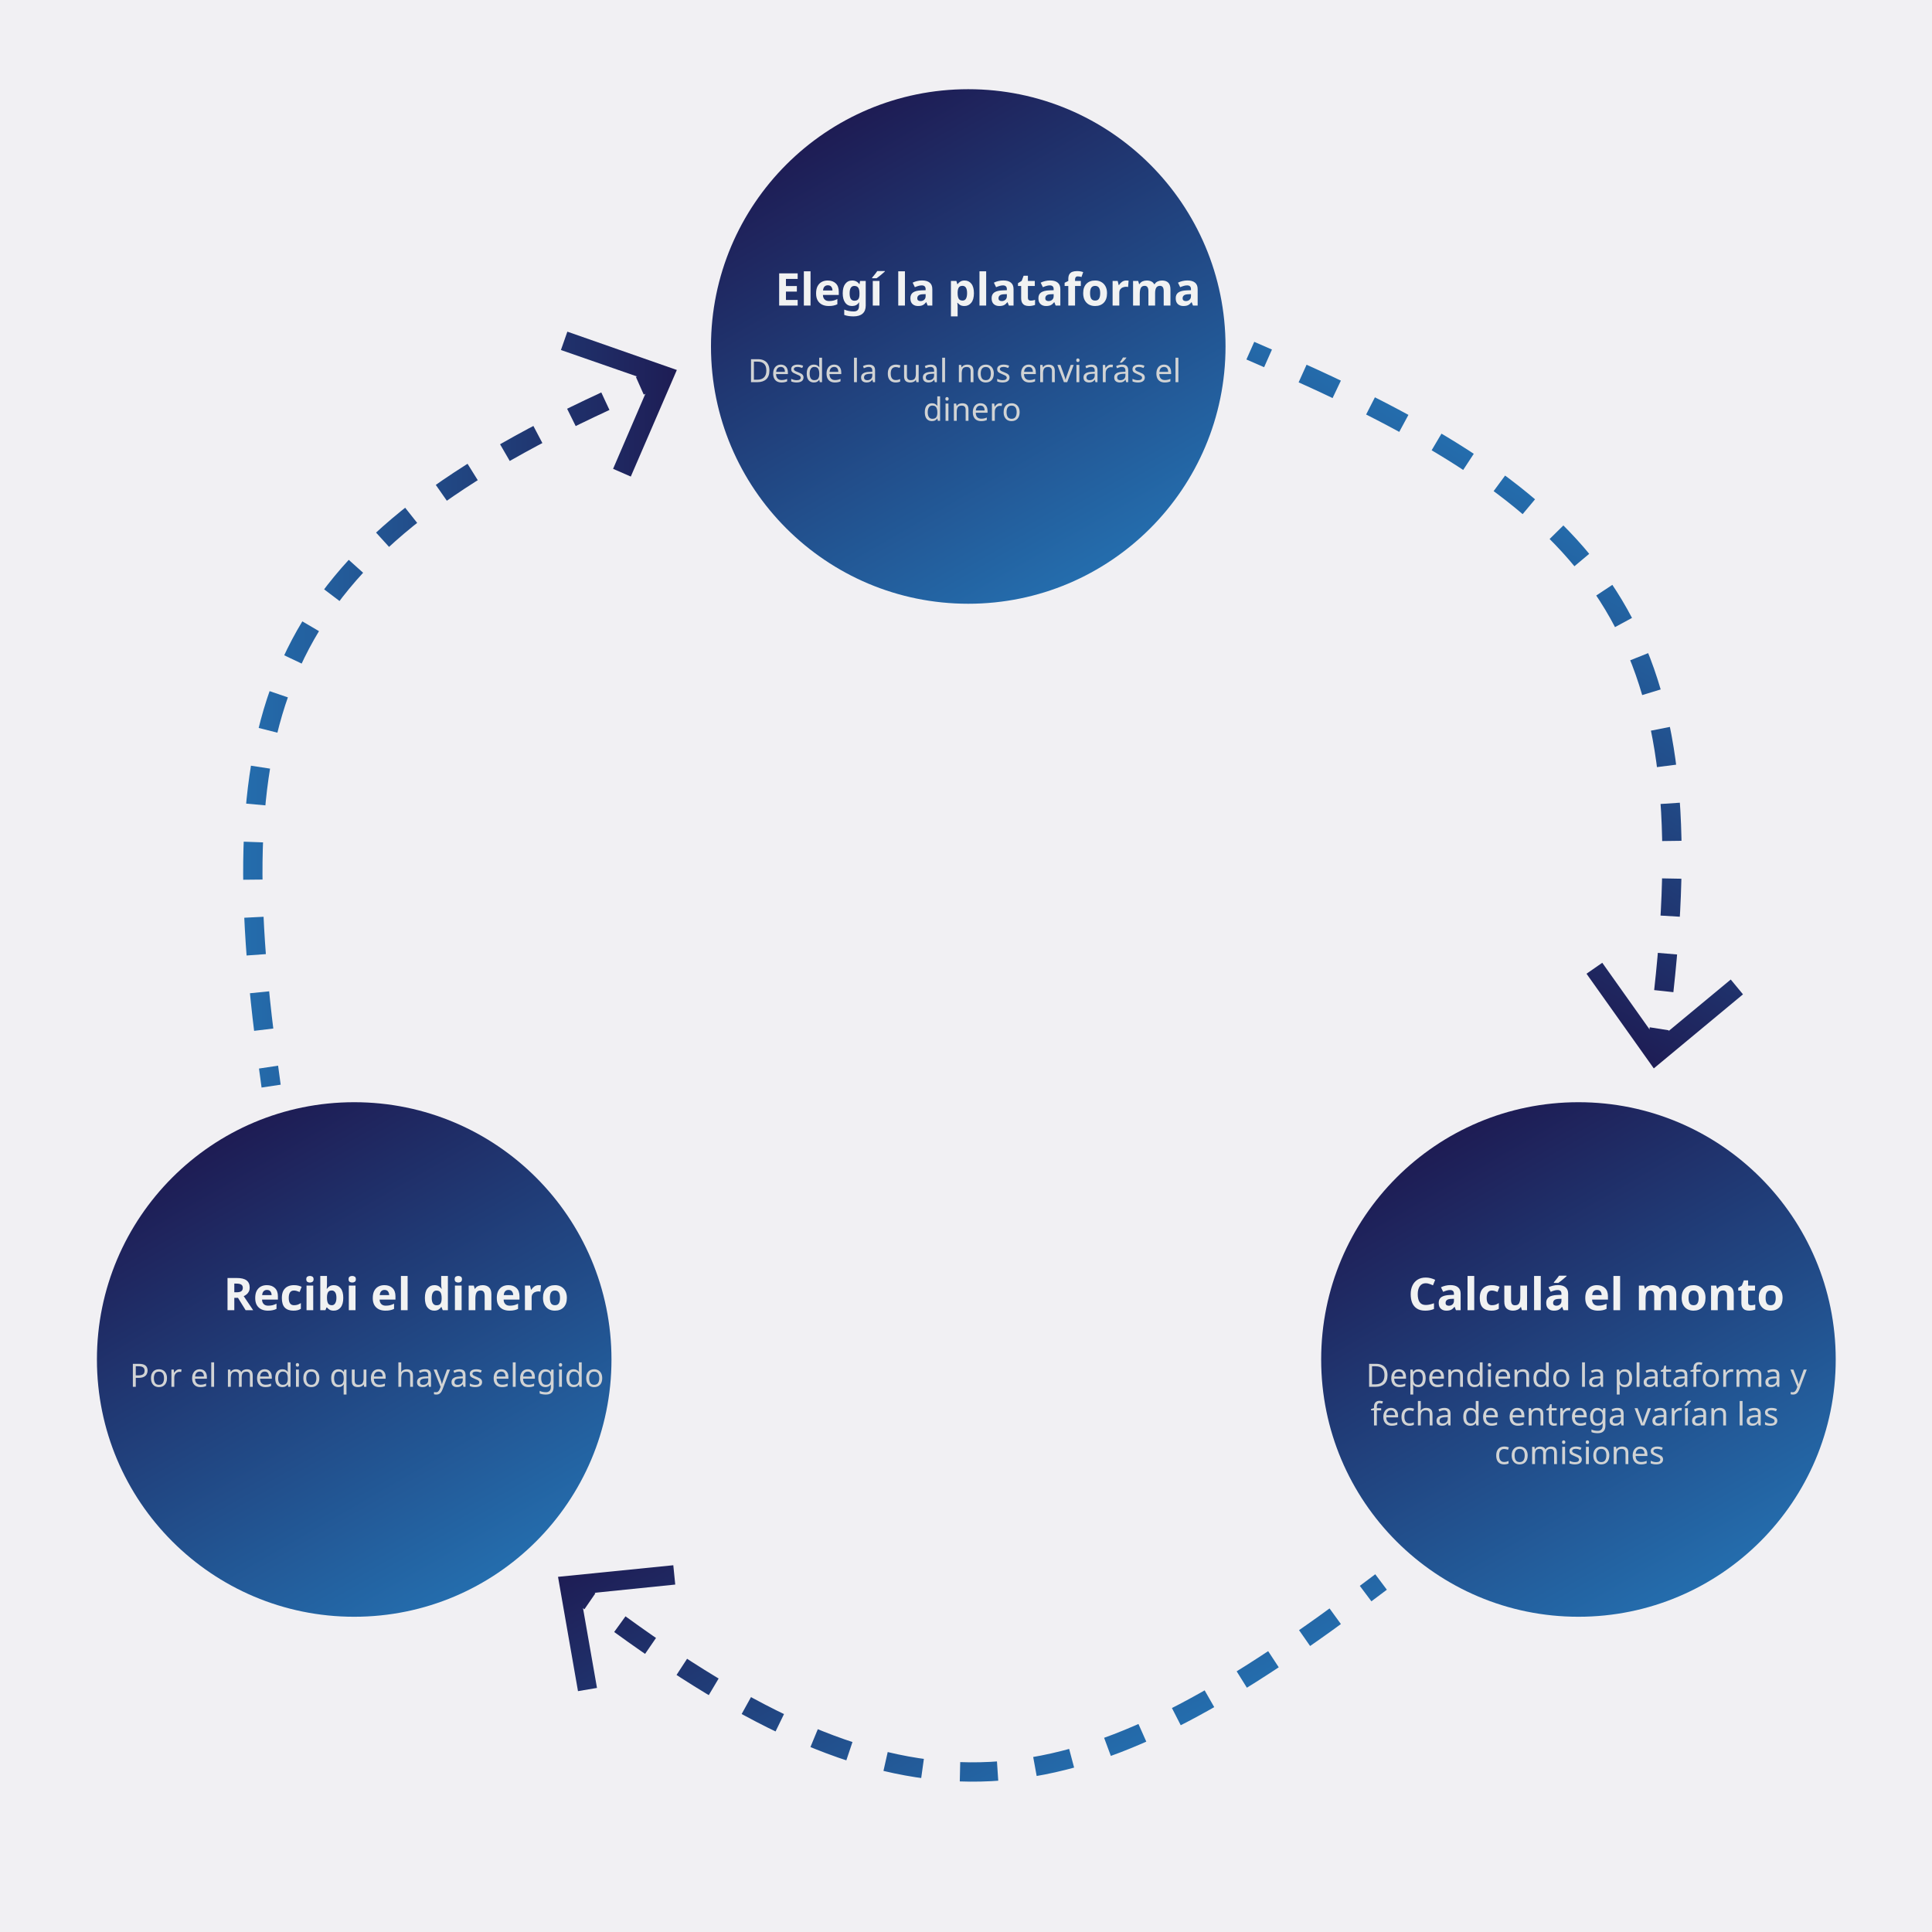
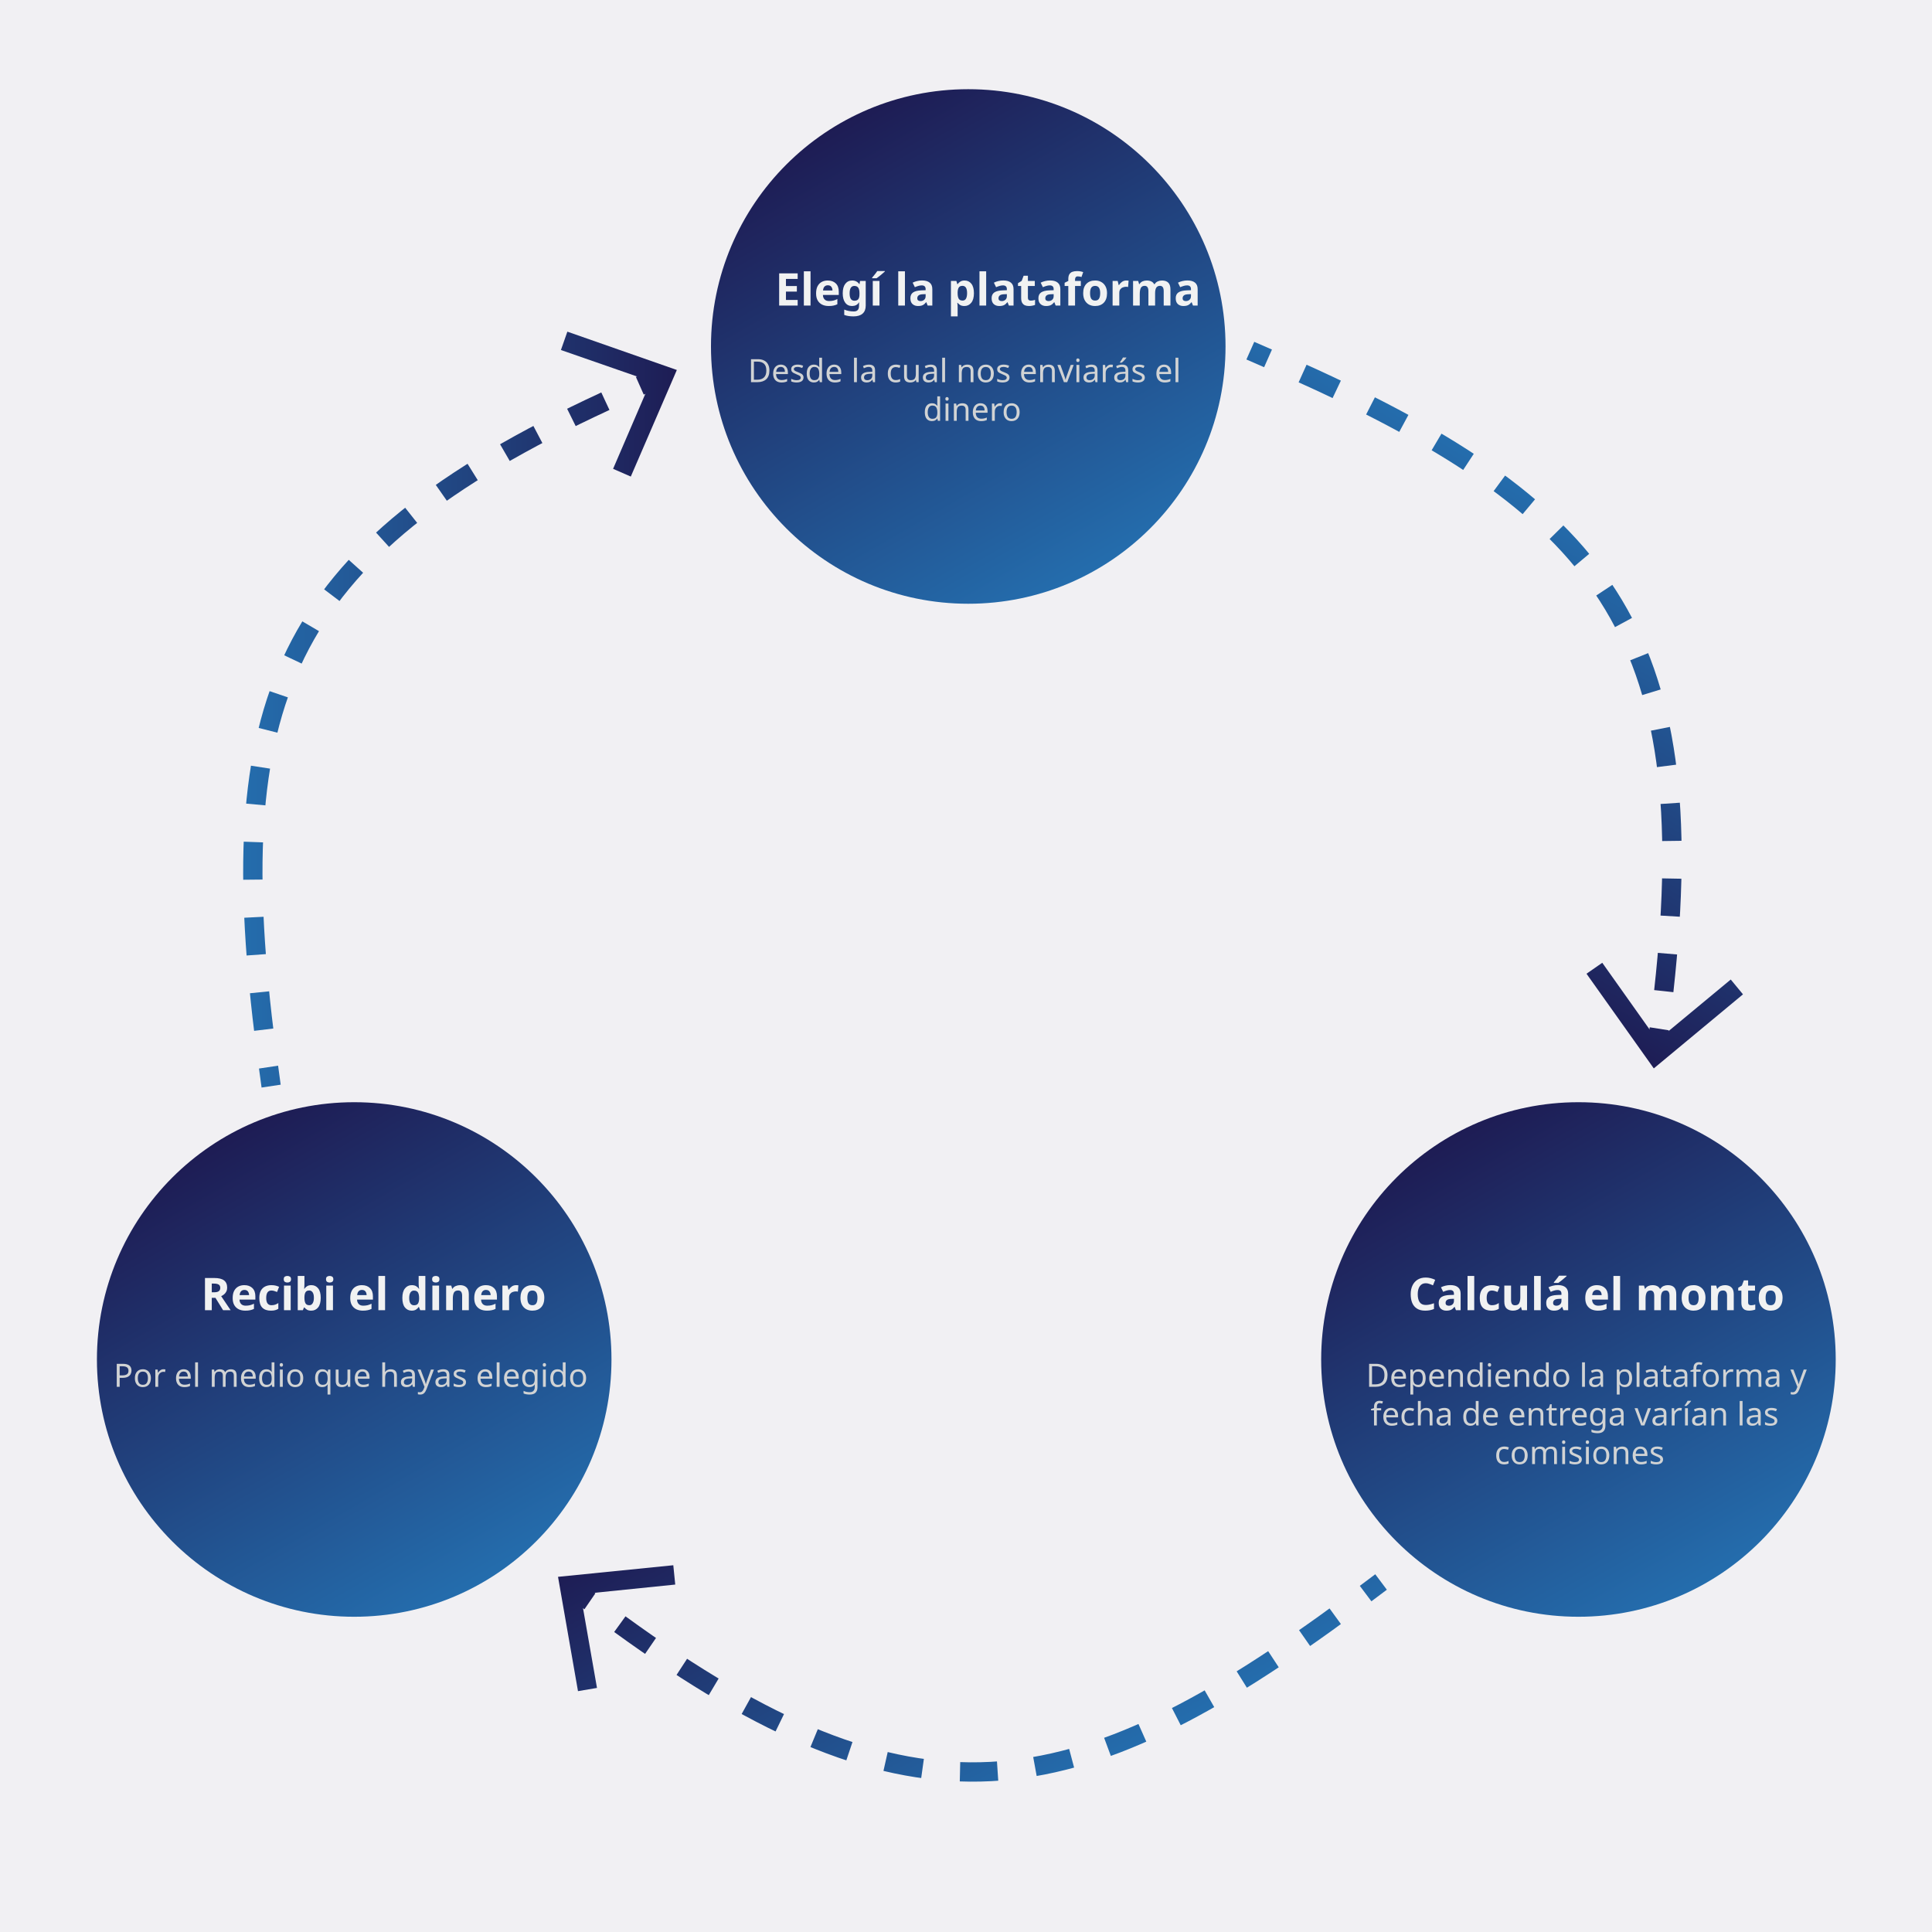
<svg xmlns="http://www.w3.org/2000/svg" version="1.1" id="Layer_1" x="0px" y="0px" viewBox="0 0 600 600" style="enable-background:new 0 0 600 600;" xml:space="preserve">
  <style type="text/css">
	.st0{fill:#F1F0F3;}
	.st1{fill:url(#SVGID_1_);}
	.st2{fill:url(#SVGID_2_);}
	.st3{fill:url(#SVGID_3_);}
	.st4{fill:none;stroke:url(#SVGID_4_);stroke-width:6;stroke-miterlimit:10;}
	.st5{fill:none;stroke:url(#SVGID_5_);stroke-width:6;stroke-miterlimit:10;stroke-dasharray:11.685,11.685;}
	.st6{fill:none;stroke:url(#SVGID_6_);stroke-width:6;stroke-miterlimit:10;}
	.st7{fill:url(#SVGID_7_);}
	.st8{fill:none;}
	.st9{fill:#D1D3D4;}
	.st10{    font-family: Sulphur Point, sans-serif; text-align: center}
	.st11{font-size:10px;}
	.st12{fill:#F1F2F2;}
	.st13{    font-family: Sulphur Point, sans-serif; font-weight:300; font-weight: 600}
	.st14{font-size:14px;}
	.st15{fill:none;stroke:url(#SVGID_8_);stroke-width:6;stroke-miterlimit:10;}
	.st16{fill:none;stroke:url(#SVGID_9_);stroke-width:6;stroke-miterlimit:10;stroke-dasharray:11.685,11.685;}
	.st17{fill:none;stroke:url(#SVGID_10_);stroke-width:6;stroke-miterlimit:10;}
	.st18{fill:url(#SVGID_11_);}
	.st19{fill:none;stroke:url(#SVGID_12_);stroke-width:6;stroke-miterlimit:10;}
	.st20{fill:none;stroke:url(#SVGID_13_);stroke-width:6;stroke-miterlimit:10;stroke-dasharray:11.685,11.685;}
	.st21{fill:none;stroke:url(#SVGID_14_);stroke-width:6;stroke-miterlimit:10;}
	.st22{fill:url(#SVGID_15_);}
</style>
  <rect class="st0" width="600" height="600" />
  <linearGradient id="SVGID_1_" gradientUnits="userSpaceOnUse" x1="530.127" y1="491.451" x2="450.193" y2="353.003">
    <stop offset="0" style="stop-color:#246DAD" />
    <stop offset="1" style="stop-color:#1E1C54" />
  </linearGradient>
  <circle class="st1" cx="490.2" cy="422.2" r="79.9" />
  <linearGradient id="SVGID_2_" gradientUnits="userSpaceOnUse" x1="340.707" y1="176.86" x2="260.773" y2="38.411">
    <stop offset="0" style="stop-color:#246DAD" />
    <stop offset="1" style="stop-color:#1E1C54" />
  </linearGradient>
  <circle class="st2" cx="300.7" cy="107.6" r="79.9" />
  <linearGradient id="SVGID_3_" gradientUnits="userSpaceOnUse" x1="149.927" y1="491.451" x2="69.993" y2="353.003">
    <stop offset="0" style="stop-color:#246DAD" />
    <stop offset="1" style="stop-color:#1E1C54" />
  </linearGradient>
  <circle class="st3" cx="110" cy="422.2" r="79.9" />
  <g>
    <g>
      <linearGradient id="SVGID_4_" gradientUnits="userSpaceOnUse" x1="75.568" y1="118.626" x2="211.355" y2="118.626">
        <stop offset="0" style="stop-color:#246DAD" />
        <stop offset="1" style="stop-color:#1E1C54" />
      </linearGradient>
      <path class="st4" d="M204.2,117.4c-1.9,0.8-3.7,1.6-5.5,2.4" />
      <linearGradient id="SVGID_5_" gradientUnits="userSpaceOnUse" x1="75.568" y1="223.964" x2="211.355" y2="223.964">
        <stop offset="0" style="stop-color:#246DAD" />
        <stop offset="1" style="stop-color:#1E1C54" />
      </linearGradient>
      <path class="st5" d="M188,124.6c-102.2,47.3-119,94.5-105.4,201" />
      <linearGradient id="SVGID_6_" gradientUnits="userSpaceOnUse" x1="75.568" y1="334.425" x2="211.355" y2="334.425">
        <stop offset="0" style="stop-color:#246DAD" />
        <stop offset="1" style="stop-color:#1E1C54" />
      </linearGradient>
      <path class="st6" d="M83.4,331.4c0.3,2,0.5,3.9,0.8,5.9" />
      <g>
        <linearGradient id="SVGID_7_" gradientUnits="userSpaceOnUse" x1="75.568" y1="125.507" x2="211.355" y2="125.507">
          <stop offset="0" style="stop-color:#246DAD" />
          <stop offset="1" style="stop-color:#1E1C54" />
        </linearGradient>
        <polygon class="st7" points="176.2,103 174.2,108.7 202.1,118.4 190.4,145.6 195.9,148 210.2,114.9    " />
      </g>
    </g>
  </g>
  <rect x="227.6" y="111.3" class="st8" width="146.3" height="41" />
  <text transform="matrix(1 0 0 1 232.2616 118.6868)">
    <tspan x="0" y="0" class="st9 st10 st11">Desde la cual nos enviarás el </tspan>
    <tspan x="54.4" y="12" class="st9 st10 st11">dinero</tspan>
  </text>
  <rect x="227.6" y="84.5" class="st8" width="146.3" height="17.3" />
  <text transform="matrix(1 0 0 1 240.7084 94.8949)" class="st12 st13 st14">Elegí la plataforma</text>
  <rect x="417" y="423.3" class="st8" width="146.3" height="41" />
  <text transform="matrix(1 0 0 1 424.2217 430.6868)">
    <tspan x="0" y="0" class="st9 st10 st11">Dependiendo la plataforma y</tspan>
    <tspan x="1.4" y="12" class="st9 st10 st11">fecha de entrega varían las </tspan>
    <tspan x="39.9" y="24" class="st9 st10 st11">comisiones</tspan>
  </text>
  <rect x="417" y="396.5" class="st8" width="146.3" height="17.3" />
  <text transform="matrix(1 0 0 1 437.2891 406.8949)" class="st12 st13 st14">Calculá el monto</text>
  <rect x="36.8" y="423.3" class="st8" width="146.3" height="41" />
-   <text transform="matrix(1 0 0 1 40.2917 430.6868)">
+   <text transform="matrix(1 0 0 1 35.2917 430.6868)">
    <tspan x="0" y="0" class="st9 st10 st11">Por el medio que hayas elegido</tspan>
  </text>
  <rect x="36.8" y="396.5" class="st8" width="146.3" height="17.3" />
-   <text transform="matrix(1 0 0 1 69.3918 406.8949)" class="st12 st13 st14">Recibi el dinero</text>
+   <text transform="matrix(1 0 0 1 62.3918 406.8949)" class="st12 st13 st14">Recibi el dinero</text>
  <g>
    <g>
      <linearGradient id="SVGID_8_" gradientUnits="userSpaceOnUse" x1="580.032" y1="214.643" x2="509.804" y2="330.859">
        <stop offset="0" style="stop-color:#246DAD" />
        <stop offset="1" style="stop-color:#1E1C54" />
      </linearGradient>
      <path class="st15" d="M514.5,325.4c0.3-2,0.5-4,0.8-5.9" />
      <linearGradient id="SVGID_9_" gradientUnits="userSpaceOnUse" x1="489.876" y1="160.164" x2="419.649" y2="276.38">
        <stop offset="0" style="stop-color:#246DAD" />
        <stop offset="1" style="stop-color:#1E1C54" />
      </linearGradient>
      <path class="st16" d="M516.7,307.8c12.4-111.9-19.4-150.7-117.5-194.2" />
      <linearGradient id="SVGID_10_" gradientUnits="userSpaceOnUse" x1="395.335" y1="103.035" x2="325.108" y2="219.251">
        <stop offset="0" style="stop-color:#246DAD" />
        <stop offset="1" style="stop-color:#1E1C54" />
      </linearGradient>
      <path class="st17" d="M393.8,111.3c-1.8-0.8-3.7-1.6-5.5-2.4" />
      <g>
        <linearGradient id="SVGID_11_" gradientUnits="userSpaceOnUse" x1="574.142" y1="211.084" x2="503.915" y2="327.3">
          <stop offset="0" style="stop-color:#246DAD" />
          <stop offset="1" style="stop-color:#1E1C54" />
        </linearGradient>
        <polygon class="st18" points="541.3,308.8 537.5,304.2 514.7,323.1 497.6,299 492.7,302.4 513.6,331.8    " />
      </g>
    </g>
  </g>
  <g>
    <g>
      <linearGradient id="SVGID_12_" gradientUnits="userSpaceOnUse" x1="242.119" y1="605.487" x2="175.94" y2="486.919">
        <stop offset="0" style="stop-color:#246DAD" />
        <stop offset="1" style="stop-color:#1E1C54" />
      </linearGradient>
      <path class="st19" d="M178.4,493.7c1.6,1.2,3.2,2.5,4.8,3.6" />
      <linearGradient id="SVGID_13_" gradientUnits="userSpaceOnUse" x1="334.099" y1="554.149" x2="267.921" y2="435.58">
        <stop offset="0" style="stop-color:#246DAD" />
        <stop offset="1" style="stop-color:#1E1C54" />
      </linearGradient>
      <path class="st20" d="M192.5,504.4c91.1,66.2,140.5,57.8,226.9-5.9" />
      <linearGradient id="SVGID_14_" gradientUnits="userSpaceOnUse" x1="430.553" y1="500.313" x2="364.375" y2="381.745">
        <stop offset="0" style="stop-color:#246DAD" />
        <stop offset="1" style="stop-color:#1E1C54" />
      </linearGradient>
      <path class="st21" d="M424.1,494.9c1.6-1.2,3.2-2.4,4.8-3.6" />
      <g>
        <linearGradient id="SVGID_15_" gradientUnits="userSpaceOnUse" x1="248.127" y1="602.133" x2="181.949" y2="483.565">
          <stop offset="0" style="stop-color:#246DAD" />
          <stop offset="1" style="stop-color:#1E1C54" />
        </linearGradient>
        <polygon class="st22" points="179.5,525.2 185.4,524.2 180.3,495.1 209.7,492.1 209.1,486.1 173.3,489.7    " />
      </g>
    </g>
  </g>
</svg>
